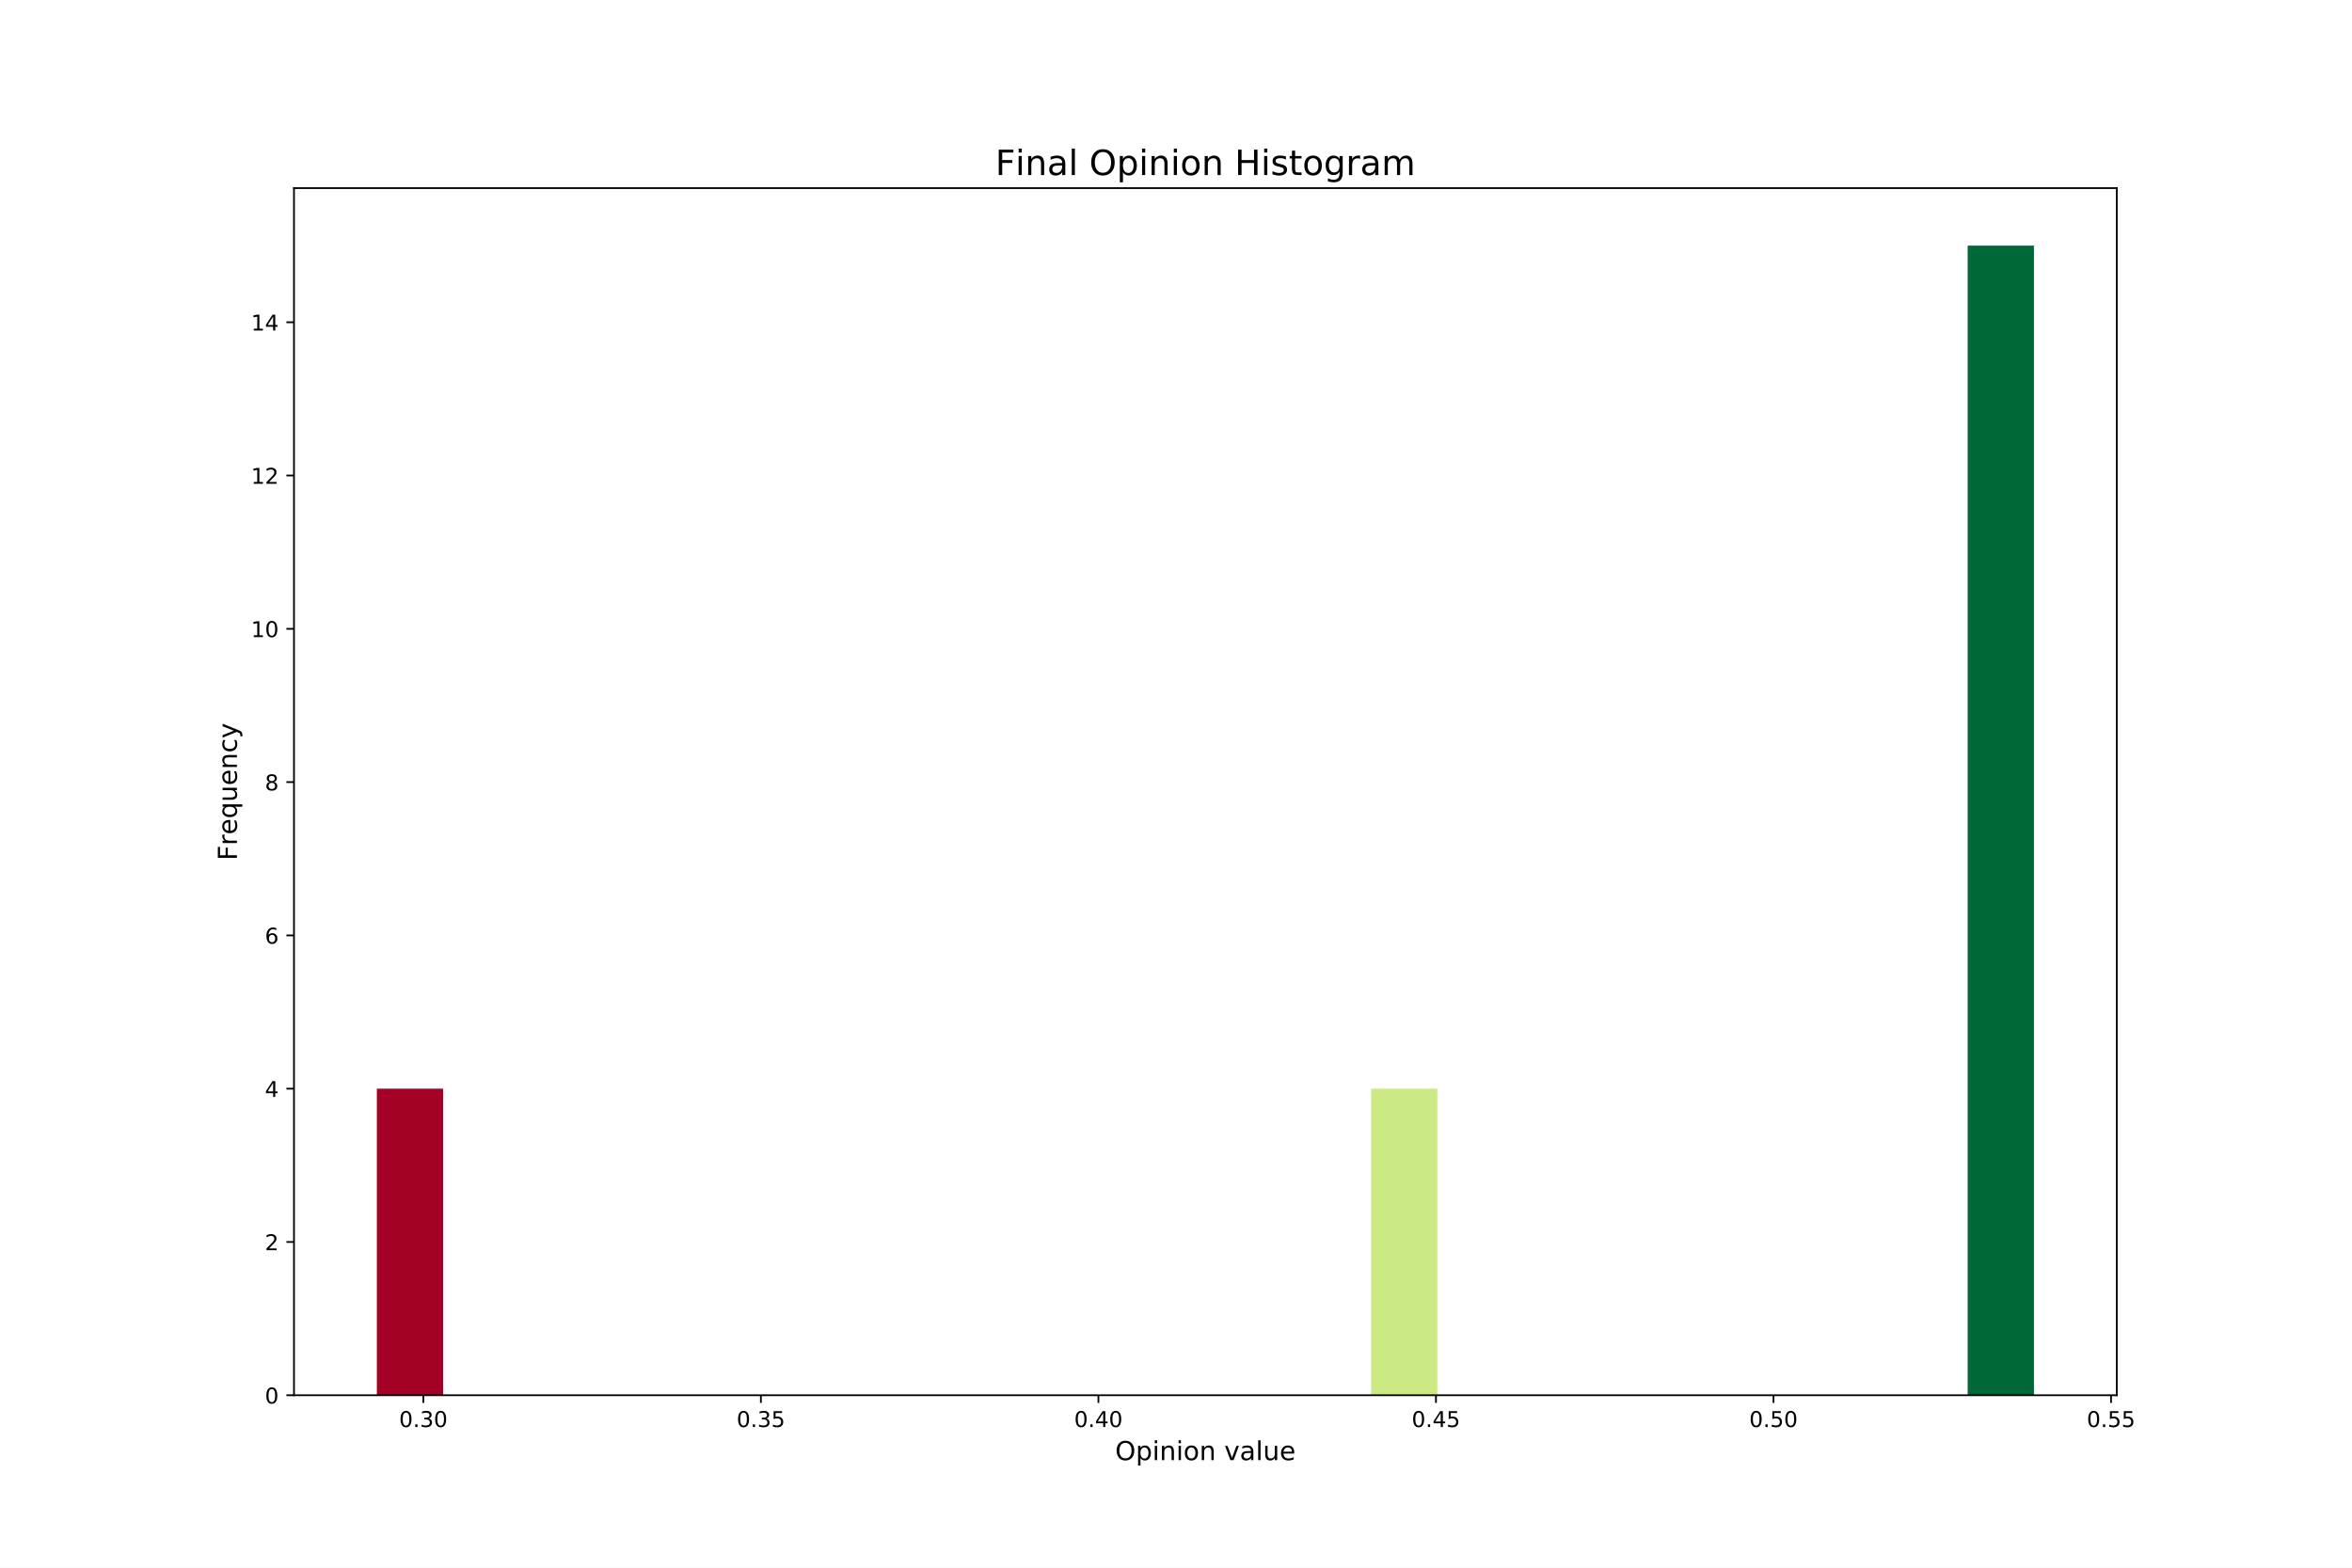
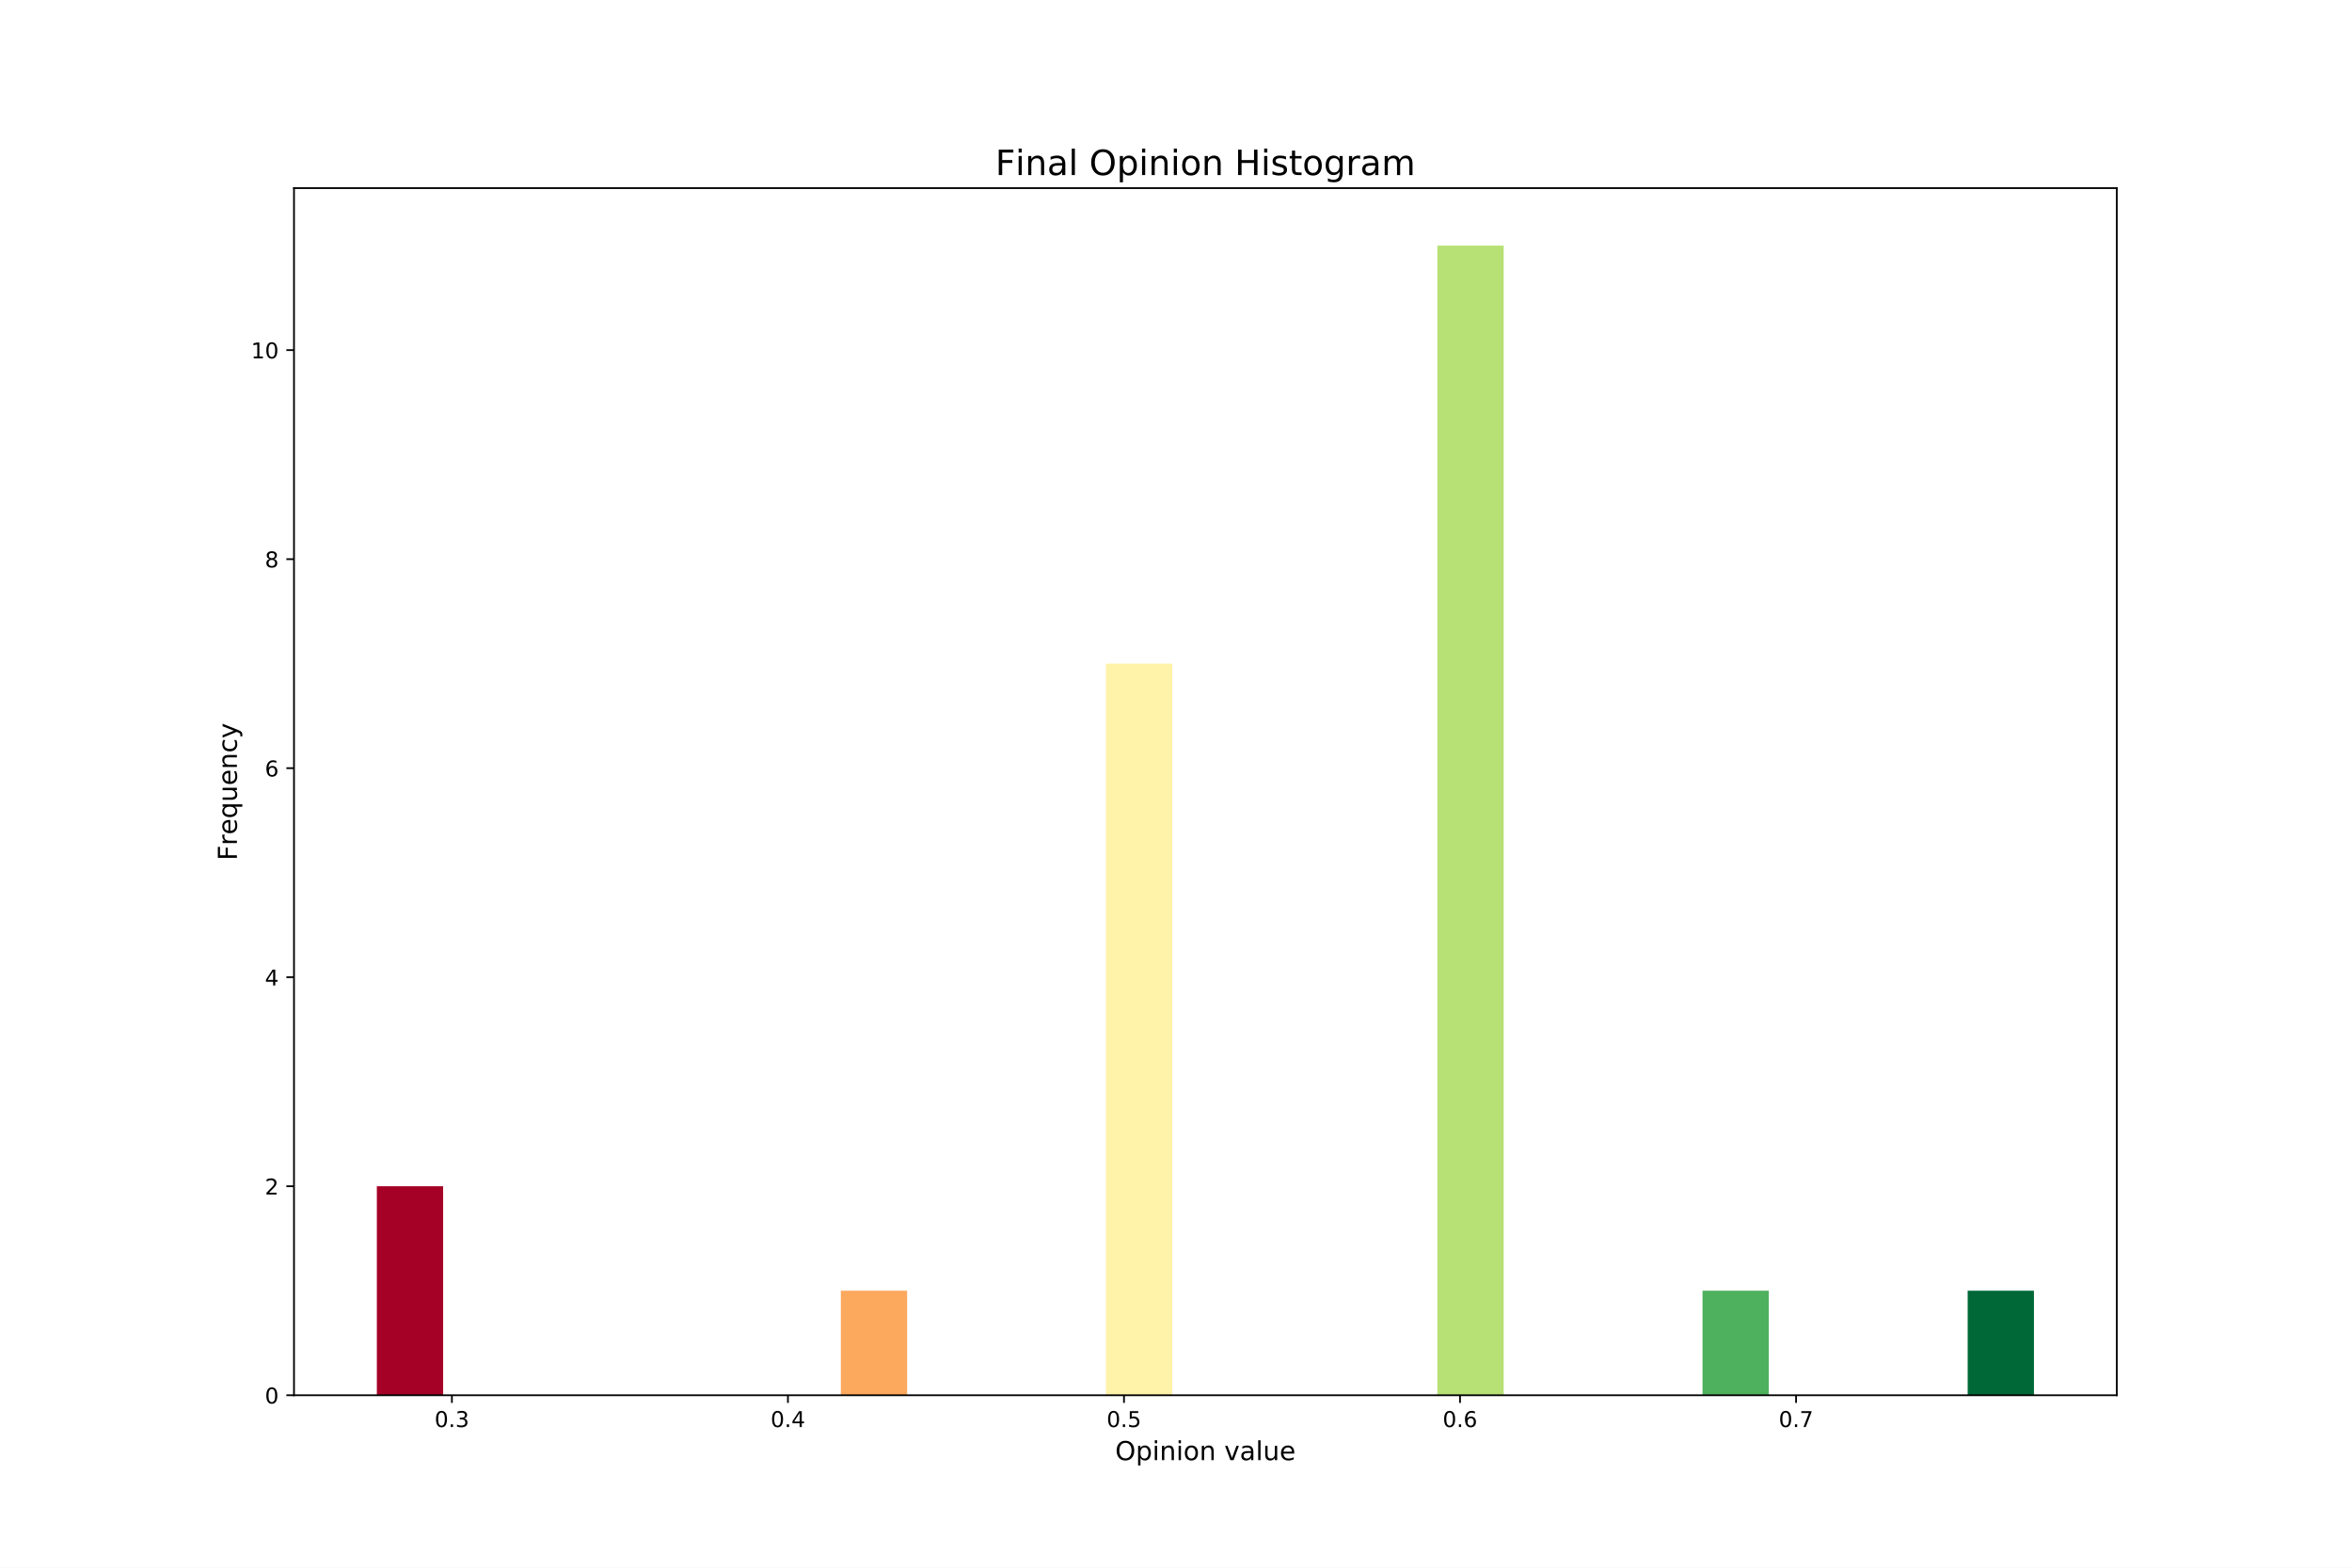
<svg xmlns="http://www.w3.org/2000/svg" xmlns:xlink="http://www.w3.org/1999/xlink" height="720pt" version="1.1" viewBox="0 0 1080 720" width="1080pt">
  <defs>
    <style type="text/css">
*{stroke-linecap:butt;stroke-linejoin:round;}
  </style>
  </defs>
  <g id="figure_1">
    <g id="patch_1">
      <path d="M 0 720  L 1080 720  L 1080 0  L 0 0  z " style="fill:#ffffff;" />
    </g>
    <g id="axes_1">
      <g id="patch_2">
        <path d="M 135 640.8  L 972 640.8  L 972 86.4  L 135 86.4  z " style="fill:#ffffff;" />
      </g>
      <g id="patch_3">
-         <path clip-path="url(#p8b9263b40c)" d="M 173.045 640.8  L 203.482 640.8  L 203.482 500  L 173.045 500  z " style="fill:#a50026;" />
+         <path clip-path="url(#pfe1440e9e7)" d="M 173.045 640.8  L 203.482 640.8  L 203.482 544.8  L 173.045 544.8  z " style="fill:#a50026;" />
      </g>
      <g id="patch_4">
-         <path clip-path="url(#p8b9263b40c)" d="M 203.482 640.8  L 233.918 640.8  L 233.918 640.8  L 203.482 640.8  z " style="fill:#ba1426;" />
+         <path clip-path="url(#pfe1440e9e7)" d="M 203.482 640.8  L 233.918 640.8  L 233.918 640.8  L 203.482 640.8  z " style="fill:#ba1426;" />
      </g>
      <g id="patch_5">
-         <path clip-path="url(#p8b9263b40c)" d="M 233.918 640.8  L 264.355 640.8  L 264.355 640.8  L 233.918 640.8  z " style="fill:#cf2827;" />
+         <path clip-path="url(#pfe1440e9e7)" d="M 233.918 640.8  L 264.355 640.8  L 264.355 640.8  L 233.918 640.8  z " style="fill:#cf2827;" />
      </g>
      <g id="patch_6">
-         <path clip-path="url(#p8b9263b40c)" d="M 264.355 640.8  L 294.791 640.8  L 294.791 640.8  L 264.355 640.8  z " style="fill:#de3f2e;" />
+         <path clip-path="url(#pfe1440e9e7)" d="M 264.355 640.8  L 294.791 640.8  L 294.791 640.8  L 264.355 640.8  z " style="fill:#de3f2e;" />
      </g>
      <g id="patch_7">
-         <path clip-path="url(#p8b9263b40c)" d="M 294.791 640.8  L 325.227 640.8  L 325.227 640.8  L 294.791 640.8  z " style="fill:#ea593a;" />
+         <path clip-path="url(#pfe1440e9e7)" d="M 294.791 640.8  L 325.227 640.8  L 325.227 640.8  L 294.791 640.8  z " style="fill:#ea593a;" />
      </g>
      <g id="patch_8">
-         <path clip-path="url(#p8b9263b40c)" d="M 325.227 640.8  L 355.664 640.8  L 355.664 640.8  L 325.227 640.8  z " style="fill:#f57246;" />
+         <path clip-path="url(#pfe1440e9e7)" d="M 325.227 640.8  L 355.664 640.8  L 355.664 640.8  L 325.227 640.8  z " style="fill:#f57246;" />
      </g>
      <g id="patch_9">
-         <path clip-path="url(#p8b9263b40c)" d="M 355.664 640.8  L 386.1 640.8  L 386.1 640.8  L 355.664 640.8  z " style="fill:#f88d52;" />
+         <path clip-path="url(#pfe1440e9e7)" d="M 355.664 640.8  L 386.1 640.8  L 386.1 640.8  L 355.664 640.8  z " style="fill:#f88d52;" />
      </g>
      <g id="patch_10">
-         <path clip-path="url(#p8b9263b40c)" d="M 386.1 640.8  L 416.536 640.8  L 416.536 640.8  L 386.1 640.8  z " style="fill:#fca95e;" />
+         <path clip-path="url(#pfe1440e9e7)" d="M 386.1 640.8  L 416.536 640.8  L 416.536 592.8  L 386.1 592.8  z " style="fill:#fca95e;" />
      </g>
      <g id="patch_11">
-         <path clip-path="url(#p8b9263b40c)" d="M 416.536 640.8  L 446.973 640.8  L 446.973 640.8  L 416.536 640.8  z " style="fill:#fdbf6f;" />
+         <path clip-path="url(#pfe1440e9e7)" d="M 416.536 640.8  L 446.973 640.8  L 446.973 640.8  L 416.536 640.8  z " style="fill:#fdbf6f;" />
      </g>
      <g id="patch_12">
-         <path clip-path="url(#p8b9263b40c)" d="M 446.973 640.8  L 477.409 640.8  L 477.409 640.8  L 446.973 640.8  z " style="fill:#fed380;" />
+         <path clip-path="url(#pfe1440e9e7)" d="M 446.973 640.8  L 477.409 640.8  L 477.409 640.8  L 446.973 640.8  z " style="fill:#fed380;" />
      </g>
      <g id="patch_13">
-         <path clip-path="url(#p8b9263b40c)" d="M 477.409 640.8  L 507.845 640.8  L 507.845 640.8  L 477.409 640.8  z " style="fill:#fee594;" />
+         <path clip-path="url(#pfe1440e9e7)" d="M 477.409 640.8  L 507.845 640.8  L 507.845 640.8  L 477.409 640.8  z " style="fill:#fee594;" />
      </g>
      <g id="patch_14">
-         <path clip-path="url(#p8b9263b40c)" d="M 507.845 640.8  L 538.282 640.8  L 538.282 640.8  L 507.845 640.8  z " style="fill:#fff2a9;" />
+         <path clip-path="url(#pfe1440e9e7)" d="M 507.845 640.8  L 538.282 640.8  L 538.282 304.8  L 507.845 304.8  z " style="fill:#fff2a9;" />
      </g>
      <g id="patch_15">
-         <path clip-path="url(#p8b9263b40c)" d="M 538.282 640.8  L 568.718 640.8  L 568.718 640.8  L 538.282 640.8  z " style="fill:#ffffbf;" />
+         <path clip-path="url(#pfe1440e9e7)" d="M 538.282 640.8  L 568.718 640.8  L 568.718 640.8  L 538.282 640.8  z " style="fill:#ffffbf;" />
      </g>
      <g id="patch_16">
-         <path clip-path="url(#p8b9263b40c)" d="M 568.718 640.8  L 599.155 640.8  L 599.155 640.8  L 568.718 640.8  z " style="fill:#eff8a9;" />
+         <path clip-path="url(#pfe1440e9e7)" d="M 568.718 640.8  L 599.155 640.8  L 599.155 640.8  L 568.718 640.8  z " style="fill:#eff8a9;" />
      </g>
      <g id="patch_17">
-         <path clip-path="url(#p8b9263b40c)" d="M 599.155 640.8  L 629.591 640.8  L 629.591 640.8  L 599.155 640.8  z " style="fill:#dff294;" />
+         <path clip-path="url(#pfe1440e9e7)" d="M 599.155 640.8  L 629.591 640.8  L 629.591 640.8  L 599.155 640.8  z " style="fill:#dff294;" />
      </g>
      <g id="patch_18">
-         <path clip-path="url(#p8b9263b40c)" d="M 629.591 640.8  L 660.027 640.8  L 660.027 500  L 629.591 500  z " style="fill:#ccea83;" />
+         <path clip-path="url(#pfe1440e9e7)" d="M 629.591 640.8  L 660.027 640.8  L 660.027 640.8  L 629.591 640.8  z " style="fill:#ccea83;" />
      </g>
      <g id="patch_19">
-         <path clip-path="url(#p8b9263b40c)" d="M 660.027 640.8  L 690.464 640.8  L 690.464 640.8  L 660.027 640.8  z " style="fill:#b7e075;" />
+         <path clip-path="url(#pfe1440e9e7)" d="M 660.027 640.8  L 690.464 640.8  L 690.464 112.8  L 660.027 112.8  z " style="fill:#b7e075;" />
      </g>
      <g id="patch_20">
-         <path clip-path="url(#p8b9263b40c)" d="M 690.464 640.8  L 720.9 640.8  L 720.9 640.8  L 690.464 640.8  z " style="fill:#a1d769;" />
+         <path clip-path="url(#pfe1440e9e7)" d="M 690.464 640.8  L 720.9 640.8  L 720.9 640.8  L 690.464 640.8  z " style="fill:#a1d769;" />
      </g>
      <g id="patch_21">
-         <path clip-path="url(#p8b9263b40c)" d="M 720.9 640.8  L 751.336 640.8  L 751.336 640.8  L 720.9 640.8  z " style="fill:#86cb66;" />
+         <path clip-path="url(#pfe1440e9e7)" d="M 720.9 640.8  L 751.336 640.8  L 751.336 640.8  L 720.9 640.8  z " style="fill:#86cb66;" />
      </g>
      <g id="patch_22">
-         <path clip-path="url(#p8b9263b40c)" d="M 751.336 640.8  L 781.773 640.8  L 781.773 640.8  L 751.336 640.8  z " style="fill:#6bbf64;" />
+         <path clip-path="url(#pfe1440e9e7)" d="M 751.336 640.8  L 781.773 640.8  L 781.773 640.8  L 751.336 640.8  z " style="fill:#6bbf64;" />
      </g>
      <g id="patch_23">
-         <path clip-path="url(#p8b9263b40c)" d="M 781.773 640.8  L 812.209 640.8  L 812.209 640.8  L 781.773 640.8  z " style="fill:#4db15d;" />
+         <path clip-path="url(#pfe1440e9e7)" d="M 781.773 640.8  L 812.209 640.8  L 812.209 592.8  L 781.773 592.8  z " style="fill:#4db15d;" />
      </g>
      <g id="patch_24">
-         <path clip-path="url(#p8b9263b40c)" d="M 812.209 640.8  L 842.645 640.8  L 842.645 640.8  L 812.209 640.8  z " style="fill:#2da155;" />
+         <path clip-path="url(#pfe1440e9e7)" d="M 812.209 640.8  L 842.645 640.8  L 842.645 640.8  L 812.209 640.8  z " style="fill:#2da155;" />
      </g>
      <g id="patch_25">
-         <path clip-path="url(#p8b9263b40c)" d="M 842.645 640.8  L 873.082 640.8  L 873.082 640.8  L 842.645 640.8  z " style="fill:#16904c;" />
+         <path clip-path="url(#pfe1440e9e7)" d="M 842.645 640.8  L 873.082 640.8  L 873.082 640.8  L 842.645 640.8  z " style="fill:#16904c;" />
      </g>
      <g id="patch_26">
-         <path clip-path="url(#p8b9263b40c)" d="M 873.082 640.8  L 903.518 640.8  L 903.518 640.8  L 873.082 640.8  z " style="fill:#0b7c41;" />
+         <path clip-path="url(#pfe1440e9e7)" d="M 873.082 640.8  L 903.518 640.8  L 903.518 640.8  L 873.082 640.8  z " style="fill:#0b7c41;" />
      </g>
      <g id="patch_27">
-         <path clip-path="url(#p8b9263b40c)" d="M 903.518 640.8  L 933.955 640.8  L 933.955 112.8  L 903.518 112.8  z " style="fill:#006837;" />
+         <path clip-path="url(#pfe1440e9e7)" d="M 903.518 640.8  L 933.955 640.8  L 933.955 592.8  L 903.518 592.8  z " style="fill:#006837;" />
      </g>
      <g id="matplotlib.axis_1">
        <g id="xtick_1">
          <g id="line2d_1">
            <defs>
-               <path d="M 0 0  L 0 3.5  " id="m7fe2fb3a5d" style="stroke:#000000;stroke-width:0.8;" />
-             </defs>
-             <g>
-               <use style="stroke:#000000;stroke-width:0.8;" x="194.392" xlink:href="#m7fe2fb3a5d" y="640.8" />
+               <path d="M 0 0  L 0 3.5  " id="m77b51f9d2d" style="stroke:#000000;stroke-width:0.8;" />
+             </defs>
+             <g>
+               <use style="stroke:#000000;stroke-width:0.8;" x="207.506" xlink:href="#m77b51f9d2d" y="640.8" />
            </g>
          </g>
          <g id="text_1">
            <defs>
              <path d="M 31.781 66.406  Q 24.172 66.406 20.328 58.906  Q 16.5 51.422 16.5 36.375  Q 16.5 21.391 20.328 13.891  Q 24.172 6.391 31.781 6.391  Q 39.453 6.391 43.281 13.891  Q 47.125 21.391 47.125 36.375  Q 47.125 51.422 43.281 58.906  Q 39.453 66.406 31.781 66.406  z M 31.781 74.219  Q 44.047 74.219 50.516 64.516  Q 56.984 54.828 56.984 36.375  Q 56.984 17.969 50.516 8.266  Q 44.047 -1.422 31.781 -1.422  Q 19.531 -1.422 13.062 8.266  Q 6.594 17.969 6.594 36.375  Q 6.594 54.828 13.062 64.516  Q 19.531 74.219 31.781 74.219  z " id="DejaVuSans-48" />
              <path d="M 10.688 12.406  L 21 12.406  L 21 0  L 10.688 0  z " id="DejaVuSans-46" />
              <path d="M 40.578 39.312  Q 47.656 37.797 51.625 33  Q 55.609 28.219 55.609 21.188  Q 55.609 10.406 48.188 4.484  Q 40.766 -1.422 27.094 -1.422  Q 22.516 -1.422 17.656 -0.516  Q 12.797 0.391 7.625 2.203  L 7.625 11.719  Q 11.719 9.328 16.594 8.109  Q 21.484 6.891 26.812 6.891  Q 36.078 6.891 40.938 10.547  Q 45.797 14.203 45.797 21.188  Q 45.797 27.641 41.281 31.266  Q 36.766 34.906 28.719 34.906  L 20.219 34.906  L 20.219 43.016  L 29.109 43.016  Q 36.375 43.016 40.234 45.922  Q 44.094 48.828 44.094 54.297  Q 44.094 59.906 40.109 62.906  Q 36.141 65.922 28.719 65.922  Q 24.656 65.922 20.016 65.031  Q 15.375 64.156 9.812 62.312  L 9.812 71.094  Q 15.438 72.656 20.344 73.438  Q 25.25 74.219 29.594 74.219  Q 40.828 74.219 47.359 69.109  Q 53.906 64.016 53.906 55.328  Q 53.906 49.266 50.438 45.094  Q 46.969 40.922 40.578 39.312  z " id="DejaVuSans-51" />
            </defs>
-             <g transform="translate(183.2596 655.3984)scale(0.1 -0.1)">
+             <g transform="translate(199.554 655.3984)scale(0.1 -0.1)">
              <use xlink:href="#DejaVuSans-48" />
              <use x="63.623" xlink:href="#DejaVuSans-46" />
              <use x="95.41" xlink:href="#DejaVuSans-51" />
-               <use x="159.033" xlink:href="#DejaVuSans-48" />
            </g>
          </g>
        </g>
        <g id="xtick_2">
          <g id="line2d_2">
            <g>
-               <use style="stroke:#000000;stroke-width:0.8;" x="349.385" xlink:href="#m7fe2fb3a5d" y="640.8" />
+               <use style="stroke:#000000;stroke-width:0.8;" x="361.809" xlink:href="#m77b51f9d2d" y="640.8" />
            </g>
          </g>
          <g id="text_2">
            <defs>
-               <path d="M 10.797 72.906  L 49.516 72.906  L 49.516 64.594  L 19.828 64.594  L 19.828 46.734  Q 21.969 47.469 24.109 47.828  Q 26.266 48.188 28.422 48.188  Q 40.625 48.188 47.75 41.5  Q 54.891 34.812 54.891 23.391  Q 54.891 11.625 47.562 5.094  Q 40.234 -1.422 26.906 -1.422  Q 22.312 -1.422 17.547 -0.641  Q 12.797 0.141 7.719 1.703  L 7.719 11.625  Q 12.109 9.234 16.797 8.062  Q 21.484 6.891 26.703 6.891  Q 35.156 6.891 40.078 11.328  Q 45.016 15.766 45.016 23.391  Q 45.016 31 40.078 35.438  Q 35.156 39.891 26.703 39.891  Q 22.75 39.891 18.812 39.016  Q 14.891 38.141 10.797 36.281  z " id="DejaVuSans-53" />
-             </defs>
-             <g transform="translate(338.2522 655.3984)scale(0.1 -0.1)">
-               <use xlink:href="#DejaVuSans-48" />
-               <use x="63.623" xlink:href="#DejaVuSans-46" />
-               <use x="95.41" xlink:href="#DejaVuSans-51" />
-               <use x="159.033" xlink:href="#DejaVuSans-53" />
+               <path d="M 37.797 64.312  L 12.891 25.391  L 37.797 25.391  z M 35.203 72.906  L 47.609 72.906  L 47.609 25.391  L 58.016 25.391  L 58.016 17.188  L 47.609 17.188  L 47.609 0  L 37.797 0  L 37.797 17.188  L 4.891 17.188  L 4.891 26.703  z " id="DejaVuSans-52" />
+             </defs>
+             <g transform="translate(353.8579 655.3984)scale(0.1 -0.1)">
+               <use xlink:href="#DejaVuSans-48" />
+               <use x="63.623" xlink:href="#DejaVuSans-46" />
+               <use x="95.41" xlink:href="#DejaVuSans-52" />
            </g>
          </g>
        </g>
        <g id="xtick_3">
          <g id="line2d_3">
            <g>
-               <use style="stroke:#000000;stroke-width:0.8;" x="504.378" xlink:href="#m7fe2fb3a5d" y="640.8" />
+               <use style="stroke:#000000;stroke-width:0.8;" x="516.113" xlink:href="#m77b51f9d2d" y="640.8" />
            </g>
          </g>
          <g id="text_3">
            <defs>
-               <path d="M 37.797 64.312  L 12.891 25.391  L 37.797 25.391  z M 35.203 72.906  L 47.609 72.906  L 47.609 25.391  L 58.016 25.391  L 58.016 17.188  L 47.609 17.188  L 47.609 0  L 37.797 0  L 37.797 17.188  L 4.891 17.188  L 4.891 26.703  z " id="DejaVuSans-52" />
-             </defs>
-             <g transform="translate(493.2449 655.3984)scale(0.1 -0.1)">
-               <use xlink:href="#DejaVuSans-48" />
-               <use x="63.623" xlink:href="#DejaVuSans-46" />
-               <use x="95.41" xlink:href="#DejaVuSans-52" />
-               <use x="159.033" xlink:href="#DejaVuSans-48" />
+               <path d="M 10.797 72.906  L 49.516 72.906  L 49.516 64.594  L 19.828 64.594  L 19.828 46.734  Q 21.969 47.469 24.109 47.828  Q 26.266 48.188 28.422 48.188  Q 40.625 48.188 47.75 41.5  Q 54.891 34.812 54.891 23.391  Q 54.891 11.625 47.562 5.094  Q 40.234 -1.422 26.906 -1.422  Q 22.312 -1.422 17.547 -0.641  Q 12.797 0.141 7.719 1.703  L 7.719 11.625  Q 12.109 9.234 16.797 8.062  Q 21.484 6.891 26.703 6.891  Q 35.156 6.891 40.078 11.328  Q 45.016 15.766 45.016 23.391  Q 45.016 31 40.078 35.438  Q 35.156 39.891 26.703 39.891  Q 22.75 39.891 18.812 39.016  Q 14.891 38.141 10.797 36.281  z " id="DejaVuSans-53" />
+             </defs>
+             <g transform="translate(508.1617 655.3984)scale(0.1 -0.1)">
+               <use xlink:href="#DejaVuSans-48" />
+               <use x="63.623" xlink:href="#DejaVuSans-46" />
+               <use x="95.41" xlink:href="#DejaVuSans-53" />
            </g>
          </g>
        </g>
        <g id="xtick_4">
          <g id="line2d_4">
            <g>
-               <use style="stroke:#000000;stroke-width:0.8;" x="659.37" xlink:href="#m7fe2fb3a5d" y="640.8" />
+               <use style="stroke:#000000;stroke-width:0.8;" x="670.417" xlink:href="#m77b51f9d2d" y="640.8" />
            </g>
          </g>
          <g id="text_4">
-             <g transform="translate(648.2375 655.3984)scale(0.1 -0.1)">
-               <use xlink:href="#DejaVuSans-48" />
-               <use x="63.623" xlink:href="#DejaVuSans-46" />
-               <use x="95.41" xlink:href="#DejaVuSans-52" />
-               <use x="159.033" xlink:href="#DejaVuSans-53" />
+             <defs>
+               <path d="M 33.016 40.375  Q 26.375 40.375 22.484 35.828  Q 18.609 31.297 18.609 23.391  Q 18.609 15.531 22.484 10.953  Q 26.375 6.391 33.016 6.391  Q 39.656 6.391 43.531 10.953  Q 47.406 15.531 47.406 23.391  Q 47.406 31.297 43.531 35.828  Q 39.656 40.375 33.016 40.375  z M 52.594 71.297  L 52.594 62.312  Q 48.875 64.062 45.094 64.984  Q 41.312 65.922 37.594 65.922  Q 27.828 65.922 22.672 59.328  Q 17.531 52.734 16.797 39.406  Q 19.672 43.656 24.016 45.922  Q 28.375 48.188 33.594 48.188  Q 44.578 48.188 50.953 41.516  Q 57.328 34.859 57.328 23.391  Q 57.328 12.156 50.688 5.359  Q 44.047 -1.422 33.016 -1.422  Q 20.359 -1.422 13.672 8.266  Q 6.984 17.969 6.984 36.375  Q 6.984 53.656 15.188 63.938  Q 23.391 74.219 37.203 74.219  Q 40.922 74.219 44.703 73.484  Q 48.484 72.75 52.594 71.297  z " id="DejaVuSans-54" />
+             </defs>
+             <g transform="translate(662.4656 655.3984)scale(0.1 -0.1)">
+               <use xlink:href="#DejaVuSans-48" />
+               <use x="63.623" xlink:href="#DejaVuSans-46" />
+               <use x="95.41" xlink:href="#DejaVuSans-54" />
            </g>
          </g>
        </g>
        <g id="xtick_5">
          <g id="line2d_5">
            <g>
-               <use style="stroke:#000000;stroke-width:0.8;" x="814.363" xlink:href="#m7fe2fb3a5d" y="640.8" />
+               <use style="stroke:#000000;stroke-width:0.8;" x="824.721" xlink:href="#m77b51f9d2d" y="640.8" />
            </g>
          </g>
          <g id="text_5">
-             <g transform="translate(803.2302 655.3984)scale(0.1 -0.1)">
-               <use xlink:href="#DejaVuSans-48" />
-               <use x="63.623" xlink:href="#DejaVuSans-46" />
-               <use x="95.41" xlink:href="#DejaVuSans-53" />
-               <use x="159.033" xlink:href="#DejaVuSans-48" />
-             </g>
-           </g>
-         </g>
-         <g id="xtick_6">
-           <g id="line2d_6">
-             <g>
-               <use style="stroke:#000000;stroke-width:0.8;" x="969.356" xlink:href="#m7fe2fb3a5d" y="640.8" />
-             </g>
-           </g>
-           <g id="text_6">
-             <g transform="translate(958.2229 655.3984)scale(0.1 -0.1)">
-               <use xlink:href="#DejaVuSans-48" />
-               <use x="63.623" xlink:href="#DejaVuSans-46" />
-               <use x="95.41" xlink:href="#DejaVuSans-53" />
-               <use x="159.033" xlink:href="#DejaVuSans-53" />
-             </g>
-           </g>
-         </g>
-         <g id="text_7">
+             <defs>
+               <path d="M 8.203 72.906  L 55.078 72.906  L 55.078 68.703  L 28.609 0  L 18.312 0  L 43.219 64.594  L 8.203 64.594  z " id="DejaVuSans-55" />
+             </defs>
+             <g transform="translate(816.7695 655.3984)scale(0.1 -0.1)">
+               <use xlink:href="#DejaVuSans-48" />
+               <use x="63.623" xlink:href="#DejaVuSans-46" />
+               <use x="95.41" xlink:href="#DejaVuSans-55" />
+             </g>
+           </g>
+         </g>
+         <g id="text_6">
          <defs>
            <path d="M 39.406 66.219  Q 28.656 66.219 22.328 58.203  Q 16.016 50.203 16.016 36.375  Q 16.016 22.609 22.328 14.594  Q 28.656 6.594 39.406 6.594  Q 50.141 6.594 56.422 14.594  Q 62.703 22.609 62.703 36.375  Q 62.703 50.203 56.422 58.203  Q 50.141 66.219 39.406 66.219  z M 39.406 74.219  Q 54.734 74.219 63.906 63.938  Q 73.094 53.656 73.094 36.375  Q 73.094 19.141 63.906 8.859  Q 54.734 -1.422 39.406 -1.422  Q 24.031 -1.422 14.812 8.828  Q 5.609 19.094 5.609 36.375  Q 5.609 53.656 14.812 63.938  Q 24.031 74.219 39.406 74.219  z " id="DejaVuSans-79" />
            <path d="M 18.109 8.203  L 18.109 -20.797  L 9.078 -20.797  L 9.078 54.688  L 18.109 54.688  L 18.109 46.391  Q 20.953 51.266 25.266 53.625  Q 29.594 56 35.594 56  Q 45.562 56 51.781 48.094  Q 58.016 40.188 58.016 27.297  Q 58.016 14.406 51.781 6.484  Q 45.562 -1.422 35.594 -1.422  Q 29.594 -1.422 25.266 0.953  Q 20.953 3.328 18.109 8.203  z M 48.688 27.297  Q 48.688 37.203 44.609 42.844  Q 40.531 48.484 33.406 48.484  Q 26.266 48.484 22.188 42.844  Q 18.109 37.203 18.109 27.297  Q 18.109 17.391 22.188 11.75  Q 26.266 6.109 33.406 6.109  Q 40.531 6.109 44.609 11.75  Q 48.688 17.391 48.688 27.297  z " id="DejaVuSans-112" />
            <path d="M 9.422 54.688  L 18.406 54.688  L 18.406 0  L 9.422 0  z M 9.422 75.984  L 18.406 75.984  L 18.406 64.594  L 9.422 64.594  z " id="DejaVuSans-105" />
            <path d="M 54.891 33.016  L 54.891 0  L 45.906 0  L 45.906 32.719  Q 45.906 40.484 42.875 44.328  Q 39.844 48.188 33.797 48.188  Q 26.516 48.188 22.312 43.547  Q 18.109 38.922 18.109 30.906  L 18.109 0  L 9.078 0  L 9.078 54.688  L 18.109 54.688  L 18.109 46.188  Q 21.344 51.125 25.703 53.562  Q 30.078 56 35.797 56  Q 45.219 56 50.047 50.172  Q 54.891 44.344 54.891 33.016  z " id="DejaVuSans-110" />
            <path d="M 30.609 48.391  Q 23.391 48.391 19.188 42.75  Q 14.984 37.109 14.984 27.297  Q 14.984 17.484 19.156 11.844  Q 23.344 6.203 30.609 6.203  Q 37.797 6.203 41.984 11.859  Q 46.188 17.531 46.188 27.297  Q 46.188 37.016 41.984 42.703  Q 37.797 48.391 30.609 48.391  z M 30.609 56  Q 42.328 56 49.016 48.375  Q 55.719 40.766 55.719 27.297  Q 55.719 13.875 49.016 6.219  Q 42.328 -1.422 30.609 -1.422  Q 18.844 -1.422 12.172 6.219  Q 5.516 13.875 5.516 27.297  Q 5.516 40.766 12.172 48.375  Q 18.844 56 30.609 56  z " id="DejaVuSans-111" />
            <path id="DejaVuSans-32" />
            <path d="M 2.984 54.688  L 12.5 54.688  L 29.594 8.797  L 46.688 54.688  L 56.203 54.688  L 35.688 0  L 23.484 0  z " id="DejaVuSans-118" />
            <path d="M 34.281 27.484  Q 23.391 27.484 19.188 25  Q 14.984 22.516 14.984 16.5  Q 14.984 11.719 18.141 8.906  Q 21.297 6.109 26.703 6.109  Q 34.188 6.109 38.703 11.406  Q 43.219 16.703 43.219 25.484  L 43.219 27.484  z M 52.203 31.203  L 52.203 0  L 43.219 0  L 43.219 8.297  Q 40.141 3.328 35.547 0.953  Q 30.953 -1.422 24.312 -1.422  Q 15.922 -1.422 10.953 3.297  Q 6 8.016 6 15.922  Q 6 25.141 12.172 29.828  Q 18.359 34.516 30.609 34.516  L 43.219 34.516  L 43.219 35.406  Q 43.219 41.609 39.141 45  Q 35.062 48.391 27.688 48.391  Q 23 48.391 18.547 47.266  Q 14.109 46.141 10.016 43.891  L 10.016 52.203  Q 14.938 54.109 19.578 55.047  Q 24.219 56 28.609 56  Q 40.484 56 46.344 49.844  Q 52.203 43.703 52.203 31.203  z " id="DejaVuSans-97" />
            <path d="M 9.422 75.984  L 18.406 75.984  L 18.406 0  L 9.422 0  z " id="DejaVuSans-108" />
            <path d="M 8.5 21.578  L 8.5 54.688  L 17.484 54.688  L 17.484 21.922  Q 17.484 14.156 20.5 10.266  Q 23.531 6.391 29.594 6.391  Q 36.859 6.391 41.078 11.031  Q 45.312 15.672 45.312 23.688  L 45.312 54.688  L 54.297 54.688  L 54.297 0  L 45.312 0  L 45.312 8.406  Q 42.047 3.422 37.719 1  Q 33.406 -1.422 27.688 -1.422  Q 18.266 -1.422 13.375 4.438  Q 8.5 10.297 8.5 21.578  z M 31.109 56  z " id="DejaVuSans-117" />
            <path d="M 56.203 29.594  L 56.203 25.203  L 14.891 25.203  Q 15.484 15.922 20.484 11.062  Q 25.484 6.203 34.422 6.203  Q 39.594 6.203 44.453 7.469  Q 49.312 8.734 54.109 11.281  L 54.109 2.781  Q 49.266 0.734 44.188 -0.344  Q 39.109 -1.422 33.891 -1.422  Q 20.797 -1.422 13.156 6.188  Q 5.516 13.812 5.516 26.812  Q 5.516 40.234 12.766 48.109  Q 20.016 56 32.328 56  Q 43.359 56 49.781 48.891  Q 56.203 41.797 56.203 29.594  z M 47.219 32.234  Q 47.125 39.594 43.094 43.984  Q 39.062 48.391 32.422 48.391  Q 24.906 48.391 20.391 44.141  Q 15.875 39.891 15.188 32.172  z " id="DejaVuSans-101" />
          </defs>
          <g transform="translate(512.0616 670.5963)scale(0.12 -0.12)">
            <use xlink:href="#DejaVuSans-79" />
            <use x="78.711" xlink:href="#DejaVuSans-112" />
            <use x="142.188" xlink:href="#DejaVuSans-105" />
            <use x="169.971" xlink:href="#DejaVuSans-110" />
            <use x="233.35" xlink:href="#DejaVuSans-105" />
            <use x="261.133" xlink:href="#DejaVuSans-111" />
            <use x="322.314" xlink:href="#DejaVuSans-110" />
            <use x="385.693" xlink:href="#DejaVuSans-32" />
            <use x="417.48" xlink:href="#DejaVuSans-118" />
            <use x="476.66" xlink:href="#DejaVuSans-97" />
            <use x="537.939" xlink:href="#DejaVuSans-108" />
            <use x="565.723" xlink:href="#DejaVuSans-117" />
            <use x="629.102" xlink:href="#DejaVuSans-101" />
          </g>
        </g>
      </g>
      <g id="matplotlib.axis_2">
        <g id="ytick_1">
+           <g id="line2d_6">
+             <defs>
+               <path d="M 0 0  L -3.5 0  " id="m68891eb72a" style="stroke:#000000;stroke-width:0.8;" />
+             </defs>
+             <g>
+               <use style="stroke:#000000;stroke-width:0.8;" x="135" xlink:href="#m68891eb72a" y="640.8" />
+             </g>
+           </g>
+           <g id="text_7">
+             <g transform="translate(121.6375 644.5992)scale(0.1 -0.1)">
+               <use xlink:href="#DejaVuSans-48" />
+             </g>
+           </g>
+         </g>
+         <g id="ytick_2">
          <g id="line2d_7">
-             <defs>
-               <path d="M 0 0  L -3.5 0  " id="m63b4140066" style="stroke:#000000;stroke-width:0.8;" />
-             </defs>
-             <g>
-               <use style="stroke:#000000;stroke-width:0.8;" x="135" xlink:href="#m63b4140066" y="640.8" />
+             <g>
+               <use style="stroke:#000000;stroke-width:0.8;" x="135" xlink:href="#m68891eb72a" y="544.8" />
            </g>
          </g>
          <g id="text_8">
-             <g transform="translate(121.6375 644.5992)scale(0.1 -0.1)">
-               <use xlink:href="#DejaVuSans-48" />
-             </g>
-           </g>
-         </g>
-         <g id="ytick_2">
+             <defs>
+               <path d="M 19.188 8.297  L 53.609 8.297  L 53.609 0  L 7.328 0  L 7.328 8.297  Q 12.938 14.109 22.625 23.891  Q 32.328 33.688 34.812 36.531  Q 39.547 41.844 41.422 45.531  Q 43.312 49.219 43.312 52.781  Q 43.312 58.594 39.234 62.25  Q 35.156 65.922 28.609 65.922  Q 23.969 65.922 18.812 64.312  Q 13.672 62.703 7.812 59.422  L 7.812 69.391  Q 13.766 71.781 18.938 73  Q 24.125 74.219 28.422 74.219  Q 39.75 74.219 46.484 68.547  Q 53.219 62.891 53.219 53.422  Q 53.219 48.922 51.531 44.891  Q 49.859 40.875 45.406 35.406  Q 44.188 33.984 37.641 27.219  Q 31.109 20.453 19.188 8.297  z " id="DejaVuSans-50" />
+             </defs>
+             <g transform="translate(121.6375 548.5992)scale(0.1 -0.1)">
+               <use xlink:href="#DejaVuSans-50" />
+             </g>
+           </g>
+         </g>
+         <g id="ytick_3">
          <g id="line2d_8">
            <g>
-               <use style="stroke:#000000;stroke-width:0.8;" x="135" xlink:href="#m63b4140066" y="570.4" />
+               <use style="stroke:#000000;stroke-width:0.8;" x="135" xlink:href="#m68891eb72a" y="448.8" />
            </g>
          </g>
          <g id="text_9">
-             <defs>
-               <path d="M 19.188 8.297  L 53.609 8.297  L 53.609 0  L 7.328 0  L 7.328 8.297  Q 12.938 14.109 22.625 23.891  Q 32.328 33.688 34.812 36.531  Q 39.547 41.844 41.422 45.531  Q 43.312 49.219 43.312 52.781  Q 43.312 58.594 39.234 62.25  Q 35.156 65.922 28.609 65.922  Q 23.969 65.922 18.812 64.312  Q 13.672 62.703 7.812 59.422  L 7.812 69.391  Q 13.766 71.781 18.938 73  Q 24.125 74.219 28.422 74.219  Q 39.75 74.219 46.484 68.547  Q 53.219 62.891 53.219 53.422  Q 53.219 48.922 51.531 44.891  Q 49.859 40.875 45.406 35.406  Q 44.188 33.984 37.641 27.219  Q 31.109 20.453 19.188 8.297  z " id="DejaVuSans-50" />
-             </defs>
-             <g transform="translate(121.6375 574.1992)scale(0.1 -0.1)">
-               <use xlink:href="#DejaVuSans-50" />
-             </g>
-           </g>
-         </g>
-         <g id="ytick_3">
+             <g transform="translate(121.6375 452.5992)scale(0.1 -0.1)">
+               <use xlink:href="#DejaVuSans-52" />
+             </g>
+           </g>
+         </g>
+         <g id="ytick_4">
          <g id="line2d_9">
            <g>
-               <use style="stroke:#000000;stroke-width:0.8;" x="135" xlink:href="#m63b4140066" y="500" />
+               <use style="stroke:#000000;stroke-width:0.8;" x="135" xlink:href="#m68891eb72a" y="352.8" />
            </g>
          </g>
          <g id="text_10">
-             <g transform="translate(121.6375 503.7992)scale(0.1 -0.1)">
-               <use xlink:href="#DejaVuSans-52" />
-             </g>
-           </g>
-         </g>
-         <g id="ytick_4">
+             <g transform="translate(121.6375 356.5992)scale(0.1 -0.1)">
+               <use xlink:href="#DejaVuSans-54" />
+             </g>
+           </g>
+         </g>
+         <g id="ytick_5">
          <g id="line2d_10">
            <g>
-               <use style="stroke:#000000;stroke-width:0.8;" x="135" xlink:href="#m63b4140066" y="429.6" />
+               <use style="stroke:#000000;stroke-width:0.8;" x="135" xlink:href="#m68891eb72a" y="256.8" />
            </g>
          </g>
          <g id="text_11">
            <defs>
-               <path d="M 33.016 40.375  Q 26.375 40.375 22.484 35.828  Q 18.609 31.297 18.609 23.391  Q 18.609 15.531 22.484 10.953  Q 26.375 6.391 33.016 6.391  Q 39.656 6.391 43.531 10.953  Q 47.406 15.531 47.406 23.391  Q 47.406 31.297 43.531 35.828  Q 39.656 40.375 33.016 40.375  z M 52.594 71.297  L 52.594 62.312  Q 48.875 64.062 45.094 64.984  Q 41.312 65.922 37.594 65.922  Q 27.828 65.922 22.672 59.328  Q 17.531 52.734 16.797 39.406  Q 19.672 43.656 24.016 45.922  Q 28.375 48.188 33.594 48.188  Q 44.578 48.188 50.953 41.516  Q 57.328 34.859 57.328 23.391  Q 57.328 12.156 50.688 5.359  Q 44.047 -1.422 33.016 -1.422  Q 20.359 -1.422 13.672 8.266  Q 6.984 17.969 6.984 36.375  Q 6.984 53.656 15.188 63.938  Q 23.391 74.219 37.203 74.219  Q 40.922 74.219 44.703 73.484  Q 48.484 72.75 52.594 71.297  z " id="DejaVuSans-54" />
-             </defs>
-             <g transform="translate(121.6375 433.3992)scale(0.1 -0.1)">
-               <use xlink:href="#DejaVuSans-54" />
-             </g>
-           </g>
-         </g>
-         <g id="ytick_5">
+               <path d="M 31.781 34.625  Q 24.75 34.625 20.719 30.859  Q 16.703 27.094 16.703 20.516  Q 16.703 13.922 20.719 10.156  Q 24.75 6.391 31.781 6.391  Q 38.812 6.391 42.859 10.172  Q 46.922 13.969 46.922 20.516  Q 46.922 27.094 42.891 30.859  Q 38.875 34.625 31.781 34.625  z M 21.922 38.812  Q 15.578 40.375 12.031 44.719  Q 8.5 49.078 8.5 55.328  Q 8.5 64.062 14.719 69.141  Q 20.953 74.219 31.781 74.219  Q 42.672 74.219 48.875 69.141  Q 55.078 64.062 55.078 55.328  Q 55.078 49.078 51.531 44.719  Q 48 40.375 41.703 38.812  Q 48.828 37.156 52.797 32.312  Q 56.781 27.484 56.781 20.516  Q 56.781 9.906 50.312 4.234  Q 43.844 -1.422 31.781 -1.422  Q 19.734 -1.422 13.25 4.234  Q 6.781 9.906 6.781 20.516  Q 6.781 27.484 10.781 32.312  Q 14.797 37.156 21.922 38.812  z M 18.312 54.391  Q 18.312 48.734 21.844 45.562  Q 25.391 42.391 31.781 42.391  Q 38.141 42.391 41.719 45.562  Q 45.312 48.734 45.312 54.391  Q 45.312 60.062 41.719 63.234  Q 38.141 66.406 31.781 66.406  Q 25.391 66.406 21.844 63.234  Q 18.312 60.062 18.312 54.391  z " id="DejaVuSans-56" />
+             </defs>
+             <g transform="translate(121.6375 260.5992)scale(0.1 -0.1)">
+               <use xlink:href="#DejaVuSans-56" />
+             </g>
+           </g>
+         </g>
+         <g id="ytick_6">
          <g id="line2d_11">
            <g>
-               <use style="stroke:#000000;stroke-width:0.8;" x="135" xlink:href="#m63b4140066" y="359.2" />
+               <use style="stroke:#000000;stroke-width:0.8;" x="135" xlink:href="#m68891eb72a" y="160.8" />
            </g>
          </g>
          <g id="text_12">
            <defs>
-               <path d="M 31.781 34.625  Q 24.75 34.625 20.719 30.859  Q 16.703 27.094 16.703 20.516  Q 16.703 13.922 20.719 10.156  Q 24.75 6.391 31.781 6.391  Q 38.812 6.391 42.859 10.172  Q 46.922 13.969 46.922 20.516  Q 46.922 27.094 42.891 30.859  Q 38.875 34.625 31.781 34.625  z M 21.922 38.812  Q 15.578 40.375 12.031 44.719  Q 8.5 49.078 8.5 55.328  Q 8.5 64.062 14.719 69.141  Q 20.953 74.219 31.781 74.219  Q 42.672 74.219 48.875 69.141  Q 55.078 64.062 55.078 55.328  Q 55.078 49.078 51.531 44.719  Q 48 40.375 41.703 38.812  Q 48.828 37.156 52.797 32.312  Q 56.781 27.484 56.781 20.516  Q 56.781 9.906 50.312 4.234  Q 43.844 -1.422 31.781 -1.422  Q 19.734 -1.422 13.25 4.234  Q 6.781 9.906 6.781 20.516  Q 6.781 27.484 10.781 32.312  Q 14.797 37.156 21.922 38.812  z M 18.312 54.391  Q 18.312 48.734 21.844 45.562  Q 25.391 42.391 31.781 42.391  Q 38.141 42.391 41.719 45.562  Q 45.312 48.734 45.312 54.391  Q 45.312 60.062 41.719 63.234  Q 38.141 66.406 31.781 66.406  Q 25.391 66.406 21.844 63.234  Q 18.312 60.062 18.312 54.391  z " id="DejaVuSans-56" />
-             </defs>
-             <g transform="translate(121.6375 362.9992)scale(0.1 -0.1)">
-               <use xlink:href="#DejaVuSans-56" />
-             </g>
-           </g>
-         </g>
-         <g id="ytick_6">
-           <g id="line2d_12">
-             <g>
-               <use style="stroke:#000000;stroke-width:0.8;" x="135" xlink:href="#m63b4140066" y="288.8" />
-             </g>
-           </g>
-           <g id="text_13">
-             <defs>
              <path d="M 12.406 8.297  L 28.516 8.297  L 28.516 63.922  L 10.984 60.406  L 10.984 69.391  L 28.422 72.906  L 38.281 72.906  L 38.281 8.297  L 54.391 8.297  L 54.391 0  L 12.406 0  z " id="DejaVuSans-49" />
            </defs>
-             <g transform="translate(115.275 292.5992)scale(0.1 -0.1)">
+             <g transform="translate(115.275 164.5992)scale(0.1 -0.1)">
              <use xlink:href="#DejaVuSans-49" />
              <use x="63.623" xlink:href="#DejaVuSans-48" />
            </g>
          </g>
        </g>
-         <g id="ytick_7">
-           <g id="line2d_13">
-             <g>
-               <use style="stroke:#000000;stroke-width:0.8;" x="135" xlink:href="#m63b4140066" y="218.4" />
-             </g>
-           </g>
-           <g id="text_14">
-             <g transform="translate(115.275 222.1992)scale(0.1 -0.1)">
-               <use xlink:href="#DejaVuSans-49" />
-               <use x="63.623" xlink:href="#DejaVuSans-50" />
-             </g>
-           </g>
-         </g>
-         <g id="ytick_8">
-           <g id="line2d_14">
-             <g>
-               <use style="stroke:#000000;stroke-width:0.8;" x="135" xlink:href="#m63b4140066" y="148" />
-             </g>
-           </g>
-           <g id="text_15">
-             <g transform="translate(115.275 151.7992)scale(0.1 -0.1)">
-               <use xlink:href="#DejaVuSans-49" />
-               <use x="63.623" xlink:href="#DejaVuSans-52" />
-             </g>
-           </g>
-         </g>
-         <g id="text_16">
+         <g id="text_13">
          <defs>
            <path d="M 9.812 72.906  L 51.703 72.906  L 51.703 64.594  L 19.672 64.594  L 19.672 43.109  L 48.578 43.109  L 48.578 34.812  L 19.672 34.812  L 19.672 0  L 9.812 0  z " id="DejaVuSans-70" />
            <path d="M 41.109 46.297  Q 39.594 47.172 37.812 47.578  Q 36.031 48 33.891 48  Q 26.266 48 22.188 43.047  Q 18.109 38.094 18.109 28.812  L 18.109 0  L 9.078 0  L 9.078 54.688  L 18.109 54.688  L 18.109 46.188  Q 20.953 51.172 25.484 53.578  Q 30.031 56 36.531 56  Q 37.453 56 38.578 55.875  Q 39.703 55.766 41.062 55.516  z " id="DejaVuSans-114" />
            <path d="M 14.797 27.297  Q 14.797 17.391 18.875 11.75  Q 22.953 6.109 30.078 6.109  Q 37.203 6.109 41.297 11.75  Q 45.406 17.391 45.406 27.297  Q 45.406 37.203 41.297 42.844  Q 37.203 48.484 30.078 48.484  Q 22.953 48.484 18.875 42.844  Q 14.797 37.203 14.797 27.297  z M 45.406 8.203  Q 42.578 3.328 38.25 0.953  Q 33.938 -1.422 27.875 -1.422  Q 17.969 -1.422 11.734 6.484  Q 5.516 14.406 5.516 27.297  Q 5.516 40.188 11.734 48.094  Q 17.969 56 27.875 56  Q 33.938 56 38.25 53.625  Q 42.578 51.266 45.406 46.391  L 45.406 54.688  L 54.391 54.688  L 54.391 -20.797  L 45.406 -20.797  z " id="DejaVuSans-113" />
            <path d="M 48.781 52.594  L 48.781 44.188  Q 44.969 46.297 41.141 47.344  Q 37.312 48.391 33.406 48.391  Q 24.656 48.391 19.812 42.844  Q 14.984 37.312 14.984 27.297  Q 14.984 17.281 19.812 11.734  Q 24.656 6.203 33.406 6.203  Q 37.312 6.203 41.141 7.25  Q 44.969 8.297 48.781 10.406  L 48.781 2.094  Q 45.016 0.344 40.984 -0.531  Q 36.969 -1.422 32.422 -1.422  Q 20.062 -1.422 12.781 6.344  Q 5.516 14.109 5.516 27.297  Q 5.516 40.672 12.859 48.328  Q 20.219 56 33.016 56  Q 37.156 56 41.109 55.141  Q 45.062 54.297 48.781 52.594  z " id="DejaVuSans-99" />
            <path d="M 32.172 -5.078  Q 28.375 -14.844 24.75 -17.812  Q 21.141 -20.797 15.094 -20.797  L 7.906 -20.797  L 7.906 -13.281  L 13.188 -13.281  Q 16.891 -13.281 18.938 -11.516  Q 21 -9.766 23.484 -3.219  L 25.094 0.875  L 2.984 54.688  L 12.5 54.688  L 29.594 11.922  L 46.688 54.688  L 56.203 54.688  z " id="DejaVuSans-121" />
          </defs>
          <g transform="translate(108.7794 395.1572)rotate(-90)scale(0.12 -0.12)">
            <use xlink:href="#DejaVuSans-70" />
            <use x="57.41" xlink:href="#DejaVuSans-114" />
            <use x="98.492" xlink:href="#DejaVuSans-101" />
            <use x="160.016" xlink:href="#DejaVuSans-113" />
            <use x="223.492" xlink:href="#DejaVuSans-117" />
            <use x="286.871" xlink:href="#DejaVuSans-101" />
            <use x="348.395" xlink:href="#DejaVuSans-110" />
            <use x="411.773" xlink:href="#DejaVuSans-99" />
            <use x="466.754" xlink:href="#DejaVuSans-121" />
          </g>
        </g>
      </g>
      <g id="patch_28">
        <path d="M 135 640.8  L 135 86.4  " style="fill:none;stroke:#000000;stroke-linecap:square;stroke-linejoin:miter;stroke-width:0.8;" />
      </g>
      <g id="patch_29">
        <path d="M 972 640.8  L 972 86.4  " style="fill:none;stroke:#000000;stroke-linecap:square;stroke-linejoin:miter;stroke-width:0.8;" />
      </g>
      <g id="patch_30">
        <path d="M 135 640.8  L 972 640.8  " style="fill:none;stroke:#000000;stroke-linecap:square;stroke-linejoin:miter;stroke-width:0.8;" />
      </g>
      <g id="patch_31">
        <path d="M 135 86.4  L 972 86.4  " style="fill:none;stroke:#000000;stroke-linecap:square;stroke-linejoin:miter;stroke-width:0.8;" />
      </g>
-       <g id="text_17">
+       <g id="text_14">
        <defs>
          <path d="M 9.812 72.906  L 19.672 72.906  L 19.672 43.016  L 55.516 43.016  L 55.516 72.906  L 65.375 72.906  L 65.375 0  L 55.516 0  L 55.516 34.719  L 19.672 34.719  L 19.672 0  L 9.812 0  z " id="DejaVuSans-72" />
          <path d="M 44.281 53.078  L 44.281 44.578  Q 40.484 46.531 36.375 47.5  Q 32.281 48.484 27.875 48.484  Q 21.188 48.484 17.844 46.438  Q 14.5 44.391 14.5 40.281  Q 14.5 37.156 16.891 35.375  Q 19.281 33.594 26.516 31.984  L 29.594 31.297  Q 39.156 29.25 43.188 25.516  Q 47.219 21.781 47.219 15.094  Q 47.219 7.469 41.188 3.016  Q 35.156 -1.422 24.609 -1.422  Q 20.219 -1.422 15.453 -0.562  Q 10.688 0.297 5.422 2  L 5.422 11.281  Q 10.406 8.688 15.234 7.391  Q 20.062 6.109 24.812 6.109  Q 31.156 6.109 34.562 8.281  Q 37.984 10.453 37.984 14.406  Q 37.984 18.062 35.516 20.016  Q 33.062 21.969 24.703 23.781  L 21.578 24.516  Q 13.234 26.266 9.516 29.906  Q 5.812 33.547 5.812 39.891  Q 5.812 47.609 11.281 51.797  Q 16.75 56 26.812 56  Q 31.781 56 36.172 55.266  Q 40.578 54.547 44.281 53.078  z " id="DejaVuSans-115" />
          <path d="M 18.312 70.219  L 18.312 54.688  L 36.812 54.688  L 36.812 47.703  L 18.312 47.703  L 18.312 18.016  Q 18.312 11.328 20.141 9.422  Q 21.969 7.516 27.594 7.516  L 36.812 7.516  L 36.812 0  L 27.594 0  Q 17.188 0 13.234 3.875  Q 9.281 7.766 9.281 18.016  L 9.281 47.703  L 2.688 47.703  L 2.688 54.688  L 9.281 54.688  L 9.281 70.219  z " id="DejaVuSans-116" />
          <path d="M 45.406 27.984  Q 45.406 37.75 41.375 43.109  Q 37.359 48.484 30.078 48.484  Q 22.859 48.484 18.828 43.109  Q 14.797 37.75 14.797 27.984  Q 14.797 18.266 18.828 12.891  Q 22.859 7.516 30.078 7.516  Q 37.359 7.516 41.375 12.891  Q 45.406 18.266 45.406 27.984  z M 54.391 6.781  Q 54.391 -7.172 48.188 -13.984  Q 42 -20.797 29.203 -20.797  Q 24.469 -20.797 20.266 -20.094  Q 16.062 -19.391 12.109 -17.922  L 12.109 -9.188  Q 16.062 -11.328 19.922 -12.344  Q 23.781 -13.375 27.781 -13.375  Q 36.625 -13.375 41.016 -8.766  Q 45.406 -4.156 45.406 5.172  L 45.406 9.625  Q 42.625 4.781 38.281 2.391  Q 33.938 0 27.875 0  Q 17.828 0 11.672 7.656  Q 5.516 15.328 5.516 27.984  Q 5.516 40.672 11.672 48.328  Q 17.828 56 27.875 56  Q 33.938 56 38.281 53.609  Q 42.625 51.219 45.406 46.391  L 45.406 54.688  L 54.391 54.688  z " id="DejaVuSans-103" />
          <path d="M 52 44.188  Q 55.375 50.25 60.062 53.125  Q 64.75 56 71.094 56  Q 79.641 56 84.281 50.016  Q 88.922 44.047 88.922 33.016  L 88.922 0  L 79.891 0  L 79.891 32.719  Q 79.891 40.578 77.094 44.375  Q 74.312 48.188 68.609 48.188  Q 61.625 48.188 57.562 43.547  Q 53.516 38.922 53.516 30.906  L 53.516 0  L 44.484 0  L 44.484 32.719  Q 44.484 40.625 41.703 44.406  Q 38.922 48.188 33.109 48.188  Q 26.219 48.188 22.156 43.531  Q 18.109 38.875 18.109 30.906  L 18.109 0  L 9.078 0  L 9.078 54.688  L 18.109 54.688  L 18.109 46.188  Q 21.188 51.219 25.484 53.609  Q 29.781 56 35.688 56  Q 41.656 56 45.828 52.969  Q 50 49.953 52 44.188  z " id="DejaVuSans-109" />
        </defs>
        <g transform="translate(457.0487 80.4)scale(0.16 -0.16)">
          <use xlink:href="#DejaVuSans-70" />
          <use x="57.41" xlink:href="#DejaVuSans-105" />
          <use x="85.193" xlink:href="#DejaVuSans-110" />
          <use x="148.572" xlink:href="#DejaVuSans-97" />
          <use x="209.852" xlink:href="#DejaVuSans-108" />
          <use x="237.635" xlink:href="#DejaVuSans-32" />
          <use x="269.422" xlink:href="#DejaVuSans-79" />
          <use x="348.133" xlink:href="#DejaVuSans-112" />
          <use x="411.609" xlink:href="#DejaVuSans-105" />
          <use x="439.393" xlink:href="#DejaVuSans-110" />
          <use x="502.771" xlink:href="#DejaVuSans-105" />
          <use x="530.555" xlink:href="#DejaVuSans-111" />
          <use x="591.736" xlink:href="#DejaVuSans-110" />
          <use x="655.115" xlink:href="#DejaVuSans-32" />
          <use x="686.902" xlink:href="#DejaVuSans-72" />
          <use x="762.098" xlink:href="#DejaVuSans-105" />
          <use x="789.881" xlink:href="#DejaVuSans-115" />
          <use x="841.98" xlink:href="#DejaVuSans-116" />
          <use x="881.189" xlink:href="#DejaVuSans-111" />
          <use x="942.371" xlink:href="#DejaVuSans-103" />
          <use x="1005.848" xlink:href="#DejaVuSans-114" />
          <use x="1046.961" xlink:href="#DejaVuSans-97" />
          <use x="1108.24" xlink:href="#DejaVuSans-109" />
        </g>
      </g>
    </g>
  </g>
  <defs>
-     <clipPath id="p8b9263b40c">
+     <clipPath id="pfe1440e9e7">
      <rect height="554.4" width="837" x="135" y="86.4" />
    </clipPath>
  </defs>
</svg>
